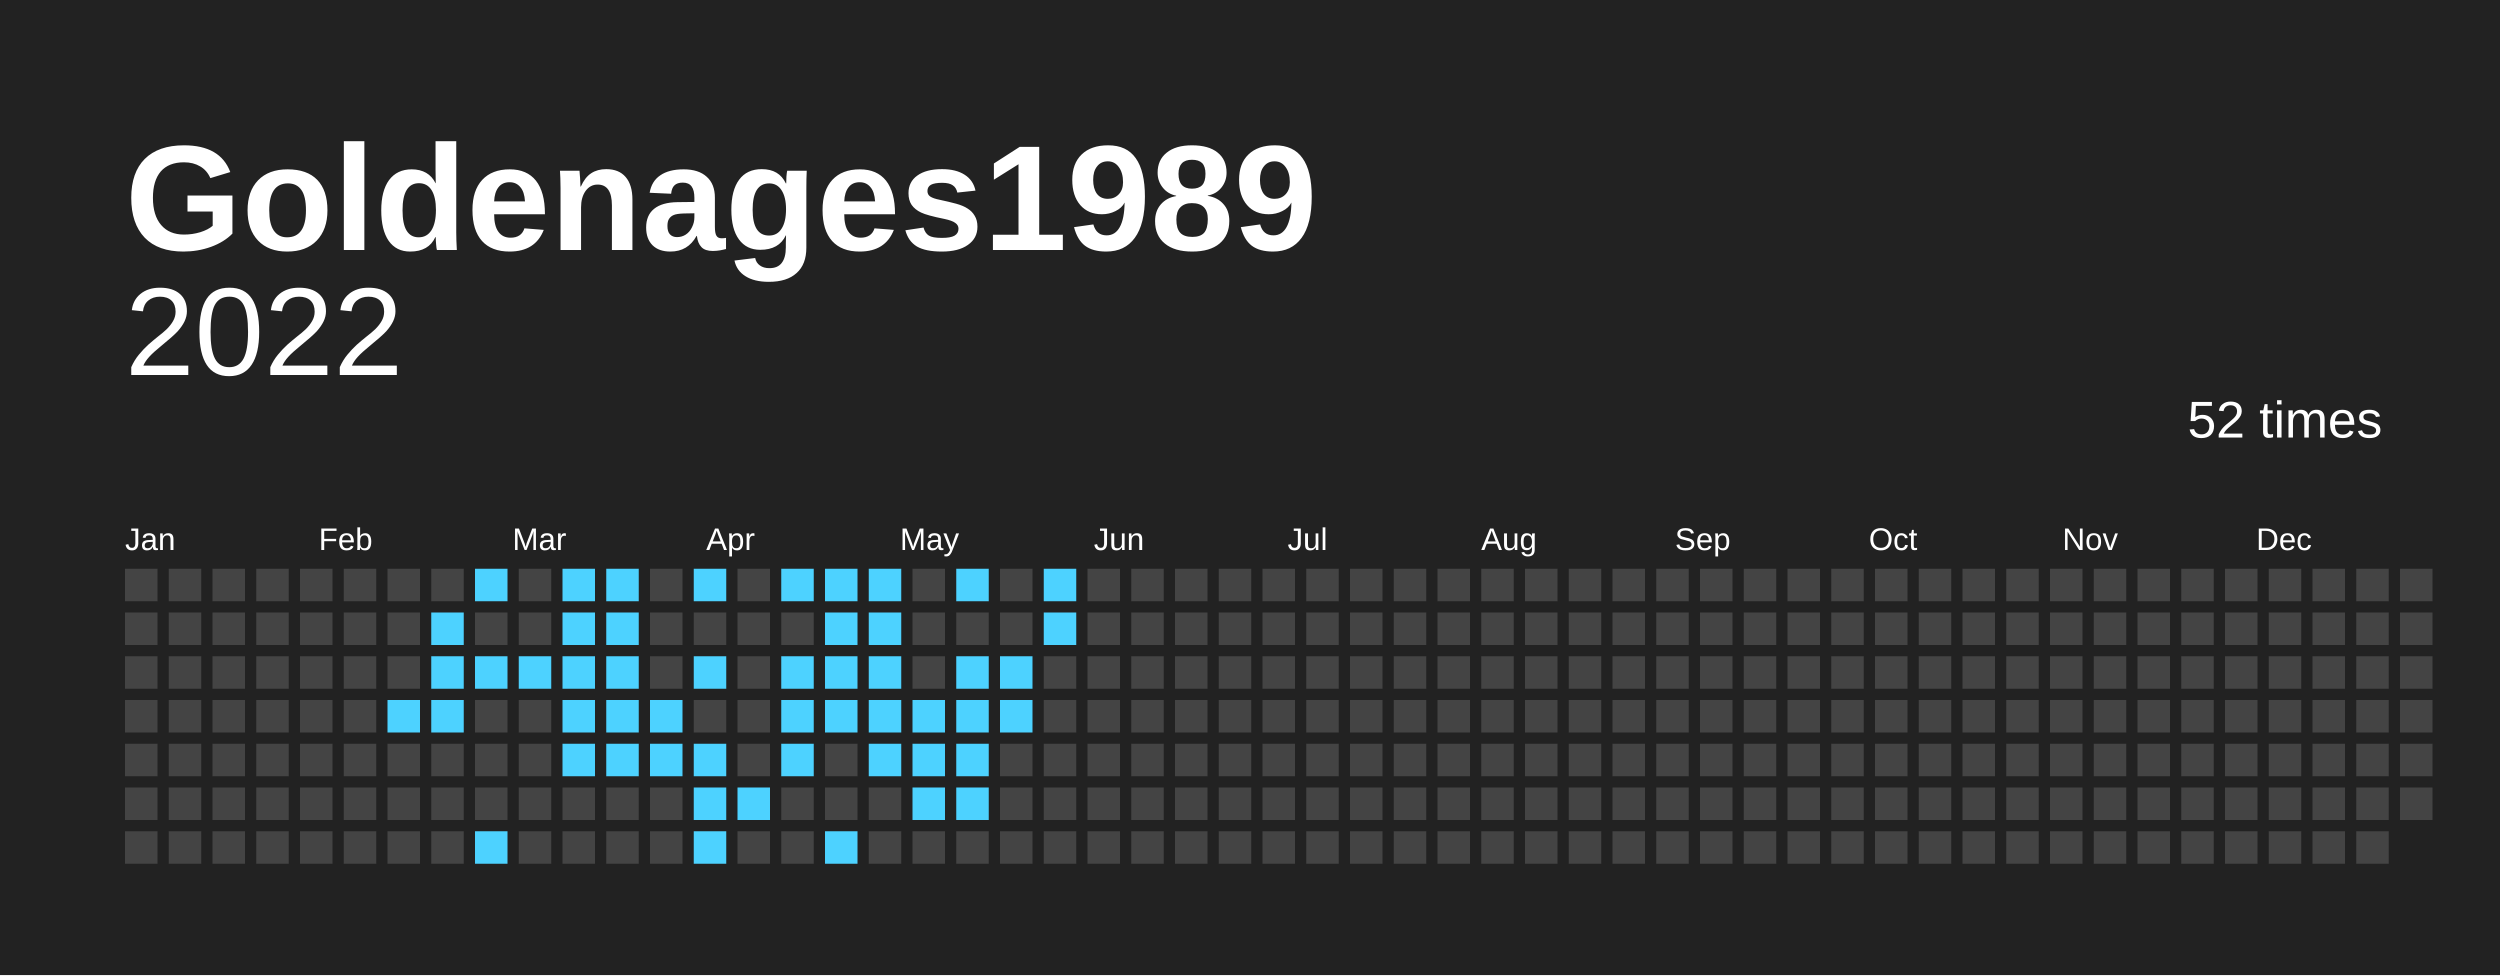
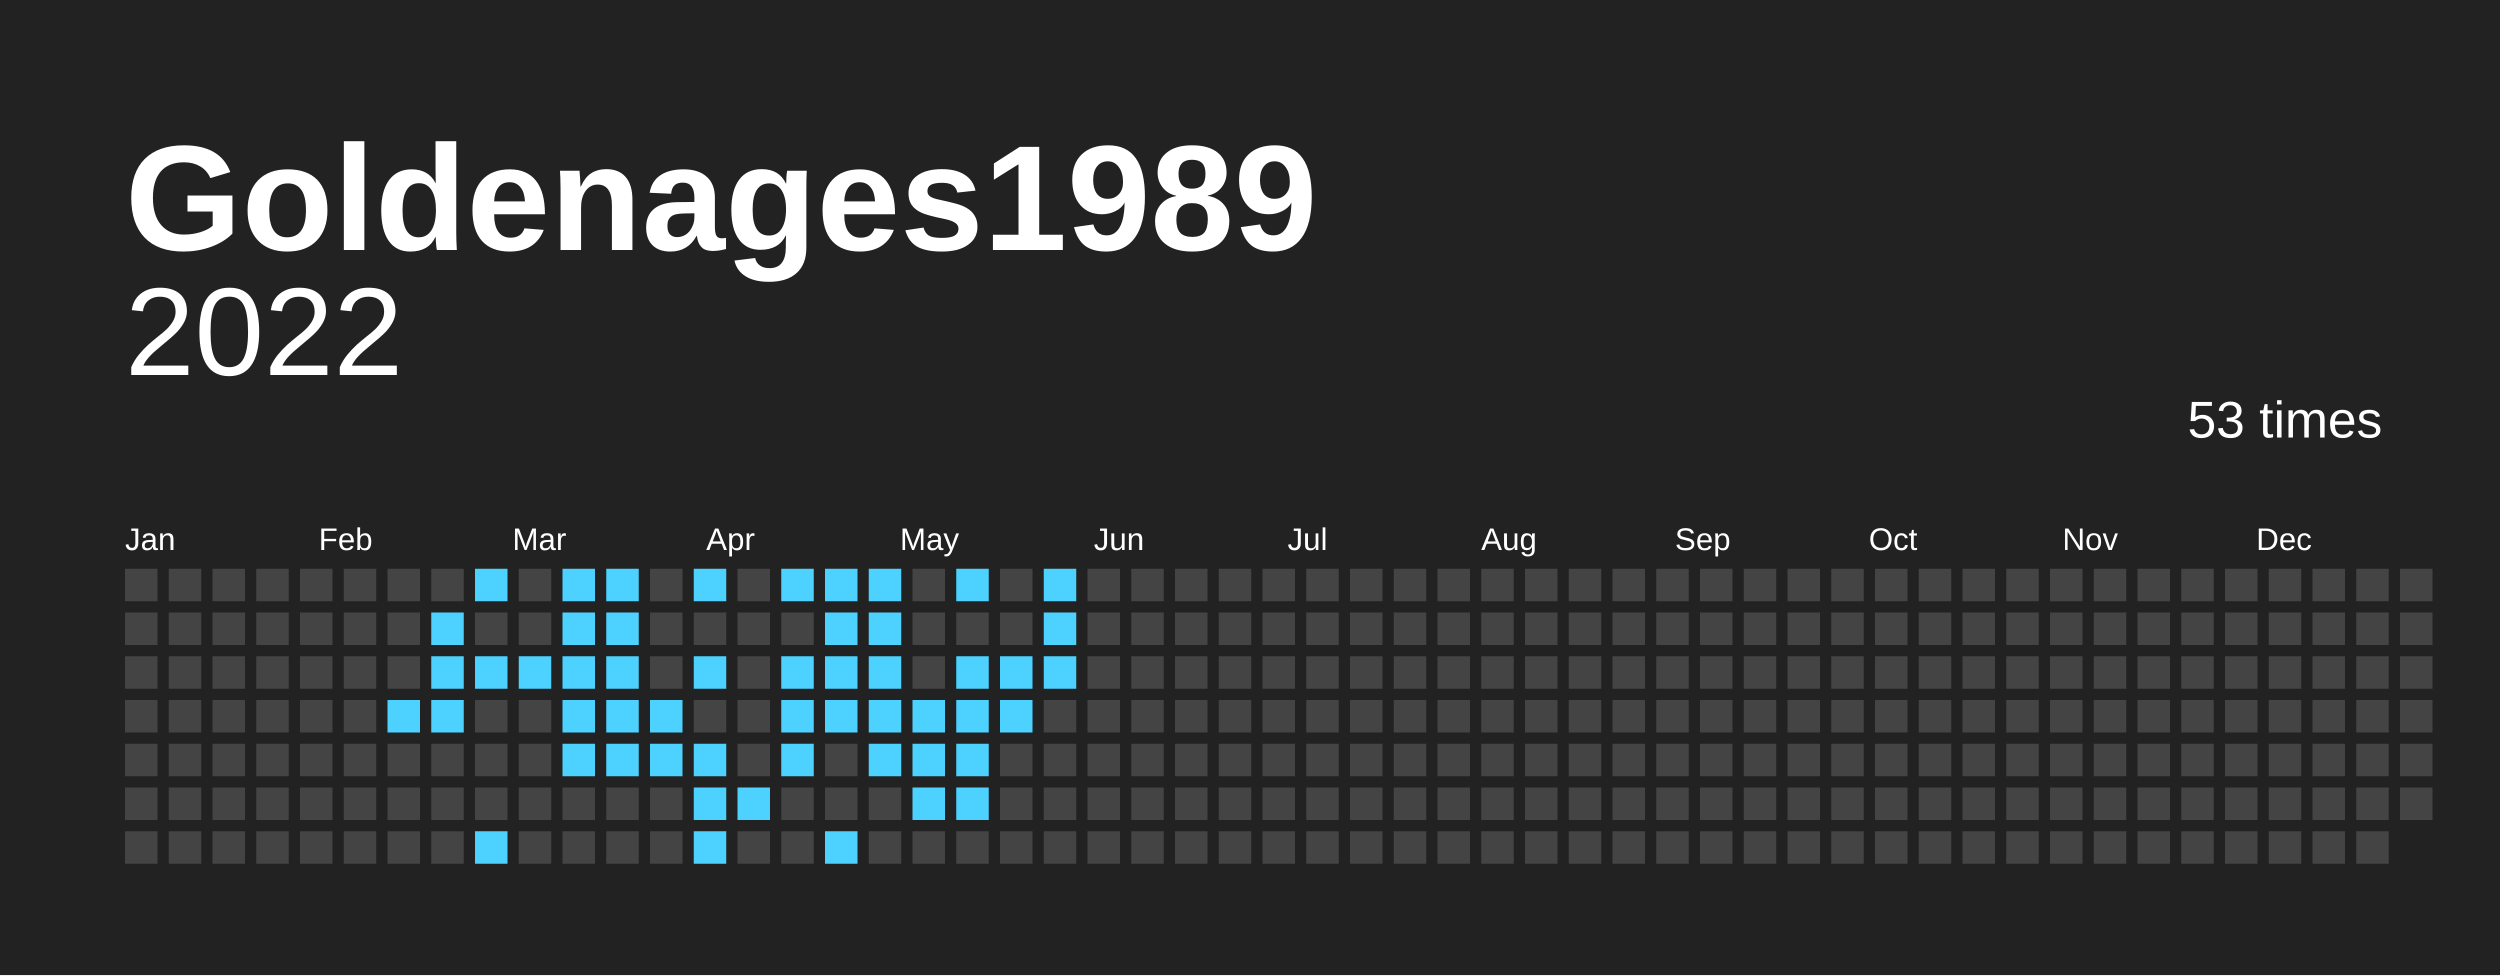
<svg xmlns="http://www.w3.org/2000/svg" baseProfile="full" height="78mm" version="1.1" viewBox="0,0,200,78" width="200mm">
  <defs />
  <rect fill="#222222" height="78" width="200" x="0" y="0" />
  <text fill="#FFFFFF" style="font-size:12px; font-family:Arial; font-weight:bold;" x="10" y="20">Goldenages1989</text>
  <text alignment-baseline="hanging" fill="#FFFFFF" style="font-size:10.0px; font-family:Arial;" x="10" y="30">2022</text>
-   <text alignment-baseline="hanging" fill="#FFFFFF" style="font-size:4.125px; font-family:Arial;" x="175" y="35">52 times</text>
+   <text alignment-baseline="hanging" fill="#FFFFFF" style="font-size:4.125px; font-family:Arial;" x="175" y="35">53 times</text>
  <text fill="#FFFFFF" style="font-size:2.5px; font-family:Arial" x="10.0" y="44">Jan</text>
  <text fill="#FFFFFF" style="font-size:2.5px; font-family:Arial" x="25.5" y="44">Feb</text>
  <text fill="#FFFFFF" style="font-size:2.5px; font-family:Arial" x="41.0" y="44">Mar</text>
  <text fill="#FFFFFF" style="font-size:2.5px; font-family:Arial" x="56.5" y="44">Apr</text>
  <text fill="#FFFFFF" style="font-size:2.5px; font-family:Arial" x="72.0" y="44">May</text>
  <text fill="#FFFFFF" style="font-size:2.5px; font-family:Arial" x="87.5" y="44">Jun</text>
  <text fill="#FFFFFF" style="font-size:2.5px; font-family:Arial" x="103.0" y="44">Jul</text>
  <text fill="#FFFFFF" style="font-size:2.5px; font-family:Arial" x="118.5" y="44">Aug</text>
  <text fill="#FFFFFF" style="font-size:2.5px; font-family:Arial" x="134.0" y="44">Sep</text>
  <text fill="#FFFFFF" style="font-size:2.5px; font-family:Arial" x="149.5" y="44">Oct</text>
  <text fill="#FFFFFF" style="font-size:2.5px; font-family:Arial" x="165.0" y="44">Nov</text>
  <text fill="#FFFFFF" style="font-size:2.5px; font-family:Arial" x="180.5" y="44">Dec</text>
  <rect fill="#444444" height="2.6" width="2.6" x="10.0" y="45.5" />
  <rect fill="#444444" height="2.6" width="2.6" x="10.0" y="49.0" />
  <rect fill="#444444" height="2.6" width="2.6" x="10.0" y="52.5" />
  <rect fill="#444444" height="2.6" width="2.6" x="10.0" y="56.0" />
  <rect fill="#444444" height="2.6" width="2.6" x="10.0" y="59.5" />
  <rect fill="#444444" height="2.6" width="2.6" x="10.0" y="63.0" />
  <rect fill="#444444" height="2.6" width="2.6" x="10.0" y="66.5" />
  <rect fill="#444444" height="2.6" width="2.6" x="13.5" y="45.5" />
  <rect fill="#444444" height="2.6" width="2.6" x="13.5" y="49.0" />
  <rect fill="#444444" height="2.6" width="2.6" x="13.5" y="52.5" />
  <rect fill="#444444" height="2.6" width="2.6" x="13.5" y="56.0" />
  <rect fill="#444444" height="2.6" width="2.6" x="13.5" y="59.5" />
  <rect fill="#444444" height="2.6" width="2.6" x="13.5" y="63.0" />
  <rect fill="#444444" height="2.6" width="2.6" x="13.5" y="66.5" />
  <rect fill="#444444" height="2.6" width="2.6" x="17.0" y="45.5" />
  <rect fill="#444444" height="2.6" width="2.6" x="17.0" y="49.0" />
  <rect fill="#444444" height="2.6" width="2.6" x="17.0" y="52.5" />
  <rect fill="#444444" height="2.6" width="2.6" x="17.0" y="56.0" />
  <rect fill="#444444" height="2.6" width="2.6" x="17.0" y="59.5" />
  <rect fill="#444444" height="2.6" width="2.6" x="17.0" y="63.0" />
  <rect fill="#444444" height="2.6" width="2.6" x="17.0" y="66.5" />
  <rect fill="#444444" height="2.6" width="2.6" x="20.5" y="45.5" />
  <rect fill="#444444" height="2.6" width="2.6" x="20.5" y="49.0" />
  <rect fill="#444444" height="2.6" width="2.6" x="20.5" y="52.5" />
  <rect fill="#444444" height="2.6" width="2.6" x="20.5" y="56.0" />
  <rect fill="#444444" height="2.6" width="2.6" x="20.5" y="59.5" />
  <rect fill="#444444" height="2.6" width="2.6" x="20.5" y="63.0" />
  <rect fill="#444444" height="2.6" width="2.6" x="20.5" y="66.5" />
  <rect fill="#444444" height="2.6" width="2.6" x="24.0" y="45.5" />
  <rect fill="#444444" height="2.6" width="2.6" x="24.0" y="49.0" />
  <rect fill="#444444" height="2.6" width="2.6" x="24.0" y="52.5" />
  <rect fill="#444444" height="2.6" width="2.6" x="24.0" y="56.0" />
  <rect fill="#444444" height="2.6" width="2.6" x="24.0" y="59.5" />
  <rect fill="#444444" height="2.6" width="2.6" x="24.0" y="63.0" />
  <rect fill="#444444" height="2.6" width="2.6" x="24.0" y="66.5" />
  <rect fill="#444444" height="2.6" width="2.6" x="27.5" y="45.5" />
  <rect fill="#444444" height="2.6" width="2.6" x="27.5" y="49.0" />
  <rect fill="#444444" height="2.6" width="2.6" x="27.5" y="52.5" />
  <rect fill="#444444" height="2.6" width="2.6" x="27.5" y="56.0" />
  <rect fill="#444444" height="2.6" width="2.6" x="27.5" y="59.5" />
  <rect fill="#444444" height="2.6" width="2.6" x="27.5" y="63.0" />
  <rect fill="#444444" height="2.6" width="2.6" x="27.5" y="66.5" />
  <rect fill="#444444" height="2.6" width="2.6" x="31.0" y="45.5" />
  <rect fill="#444444" height="2.6" width="2.6" x="31.0" y="49.0" />
  <rect fill="#444444" height="2.6" width="2.6" x="31.0" y="52.5" />
  <rect fill="#4DD2FF" height="2.6" width="2.6" x="31.0" y="56.0" />
  <rect fill="#444444" height="2.6" width="2.6" x="31.0" y="59.5" />
  <rect fill="#444444" height="2.6" width="2.6" x="31.0" y="63.0" />
  <rect fill="#444444" height="2.6" width="2.6" x="31.0" y="66.5" />
  <rect fill="#444444" height="2.6" width="2.6" x="34.5" y="45.5" />
  <rect fill="#4DD2FF" height="2.6" width="2.6" x="34.5" y="49.0" />
  <rect fill="#4DD2FF" height="2.6" width="2.6" x="34.5" y="52.5" />
  <rect fill="#4DD2FF" height="2.6" width="2.6" x="34.5" y="56.0" />
  <rect fill="#444444" height="2.6" width="2.6" x="34.5" y="59.5" />
  <rect fill="#444444" height="2.6" width="2.6" x="34.5" y="63.0" />
  <rect fill="#444444" height="2.6" width="2.6" x="34.5" y="66.5" />
  <rect fill="#4DD2FF" height="2.6" width="2.6" x="38.0" y="45.5" />
  <rect fill="#444444" height="2.6" width="2.6" x="38.0" y="49.0" />
  <rect fill="#4DD2FF" height="2.6" width="2.6" x="38.0" y="52.5" />
  <rect fill="#444444" height="2.6" width="2.6" x="38.0" y="56.0" />
  <rect fill="#444444" height="2.6" width="2.6" x="38.0" y="59.5" />
  <rect fill="#444444" height="2.6" width="2.6" x="38.0" y="63.0" />
  <rect fill="#4DD2FF" height="2.6" width="2.6" x="38.0" y="66.5" />
  <rect fill="#444444" height="2.6" width="2.6" x="41.5" y="45.5" />
  <rect fill="#444444" height="2.6" width="2.6" x="41.5" y="49.0" />
  <rect fill="#4DD2FF" height="2.6" width="2.6" x="41.5" y="52.5" />
  <rect fill="#444444" height="2.6" width="2.6" x="41.5" y="56.0" />
  <rect fill="#444444" height="2.6" width="2.6" x="41.5" y="59.5" />
  <rect fill="#444444" height="2.6" width="2.6" x="41.5" y="63.0" />
  <rect fill="#444444" height="2.6" width="2.6" x="41.5" y="66.5" />
  <rect fill="#4DD2FF" height="2.6" width="2.6" x="45.0" y="45.5" />
  <rect fill="#4DD2FF" height="2.6" width="2.6" x="45.0" y="49.0" />
  <rect fill="#4DD2FF" height="2.6" width="2.6" x="45.0" y="52.5" />
  <rect fill="#4DD2FF" height="2.6" width="2.6" x="45.0" y="56.0" />
  <rect fill="#4DD2FF" height="2.6" width="2.6" x="45.0" y="59.5" />
  <rect fill="#444444" height="2.6" width="2.6" x="45.0" y="63.0" />
  <rect fill="#444444" height="2.6" width="2.6" x="45.0" y="66.5" />
  <rect fill="#4DD2FF" height="2.6" width="2.6" x="48.5" y="45.5" />
  <rect fill="#4DD2FF" height="2.6" width="2.6" x="48.5" y="49.0" />
  <rect fill="#4DD2FF" height="2.6" width="2.6" x="48.5" y="52.5" />
  <rect fill="#4DD2FF" height="2.6" width="2.6" x="48.5" y="56.0" />
  <rect fill="#4DD2FF" height="2.6" width="2.6" x="48.5" y="59.5" />
  <rect fill="#444444" height="2.6" width="2.6" x="48.5" y="63.0" />
  <rect fill="#444444" height="2.6" width="2.6" x="48.5" y="66.5" />
  <rect fill="#444444" height="2.6" width="2.6" x="52.0" y="45.5" />
  <rect fill="#444444" height="2.6" width="2.6" x="52.0" y="49.0" />
  <rect fill="#444444" height="2.6" width="2.6" x="52.0" y="52.5" />
  <rect fill="#4DD2FF" height="2.6" width="2.6" x="52.0" y="56.0" />
  <rect fill="#4DD2FF" height="2.6" width="2.6" x="52.0" y="59.5" />
  <rect fill="#444444" height="2.6" width="2.6" x="52.0" y="63.0" />
  <rect fill="#444444" height="2.6" width="2.6" x="52.0" y="66.5" />
  <rect fill="#4DD2FF" height="2.6" width="2.6" x="55.5" y="45.5" />
  <rect fill="#444444" height="2.6" width="2.6" x="55.5" y="49.0" />
  <rect fill="#4DD2FF" height="2.6" width="2.6" x="55.5" y="52.5" />
  <rect fill="#444444" height="2.6" width="2.6" x="55.5" y="56.0" />
  <rect fill="#4DD2FF" height="2.6" width="2.6" x="55.5" y="59.5" />
  <rect fill="#4DD2FF" height="2.6" width="2.6" x="55.5" y="63.0" />
  <rect fill="#4DD2FF" height="2.6" width="2.6" x="55.5" y="66.5" />
  <rect fill="#444444" height="2.6" width="2.6" x="59.0" y="45.5" />
  <rect fill="#444444" height="2.6" width="2.6" x="59.0" y="49.0" />
  <rect fill="#444444" height="2.6" width="2.6" x="59.0" y="52.5" />
  <rect fill="#444444" height="2.6" width="2.6" x="59.0" y="56.0" />
  <rect fill="#444444" height="2.6" width="2.6" x="59.0" y="59.5" />
  <rect fill="#4DD2FF" height="2.6" width="2.6" x="59.0" y="63.0" />
  <rect fill="#444444" height="2.6" width="2.6" x="59.0" y="66.5" />
  <rect fill="#4DD2FF" height="2.6" width="2.6" x="62.5" y="45.5" />
  <rect fill="#444444" height="2.6" width="2.6" x="62.5" y="49.0" />
  <rect fill="#4DD2FF" height="2.6" width="2.6" x="62.5" y="52.5" />
  <rect fill="#4DD2FF" height="2.6" width="2.6" x="62.5" y="56.0" />
  <rect fill="#4DD2FF" height="2.6" width="2.6" x="62.5" y="59.5" />
  <rect fill="#444444" height="2.6" width="2.6" x="62.5" y="63.0" />
  <rect fill="#444444" height="2.6" width="2.6" x="62.5" y="66.5" />
  <rect fill="#4DD2FF" height="2.6" width="2.6" x="66.0" y="45.5" />
  <rect fill="#4DD2FF" height="2.6" width="2.6" x="66.0" y="49.0" />
  <rect fill="#4DD2FF" height="2.6" width="2.6" x="66.0" y="52.5" />
  <rect fill="#4DD2FF" height="2.6" width="2.6" x="66.0" y="56.0" />
  <rect fill="#444444" height="2.6" width="2.6" x="66.0" y="59.5" />
  <rect fill="#444444" height="2.6" width="2.6" x="66.0" y="63.0" />
  <rect fill="#4DD2FF" height="2.6" width="2.6" x="66.0" y="66.5" />
  <rect fill="#4DD2FF" height="2.6" width="2.6" x="69.5" y="45.5" />
  <rect fill="#4DD2FF" height="2.6" width="2.6" x="69.5" y="49.0" />
  <rect fill="#4DD2FF" height="2.6" width="2.6" x="69.5" y="52.5" />
  <rect fill="#4DD2FF" height="2.6" width="2.6" x="69.5" y="56.0" />
  <rect fill="#4DD2FF" height="2.6" width="2.6" x="69.5" y="59.5" />
  <rect fill="#444444" height="2.6" width="2.6" x="69.5" y="63.0" />
  <rect fill="#444444" height="2.6" width="2.6" x="69.5" y="66.5" />
  <rect fill="#444444" height="2.6" width="2.6" x="73.0" y="45.5" />
  <rect fill="#444444" height="2.6" width="2.6" x="73.0" y="49.0" />
  <rect fill="#444444" height="2.6" width="2.6" x="73.0" y="52.5" />
  <rect fill="#4DD2FF" height="2.6" width="2.6" x="73.0" y="56.0" />
  <rect fill="#4DD2FF" height="2.6" width="2.6" x="73.0" y="59.5" />
  <rect fill="#4DD2FF" height="2.6" width="2.6" x="73.0" y="63.0" />
  <rect fill="#444444" height="2.6" width="2.6" x="73.0" y="66.5" />
  <rect fill="#4DD2FF" height="2.6" width="2.6" x="76.5" y="45.5" />
  <rect fill="#444444" height="2.6" width="2.6" x="76.5" y="49.0" />
  <rect fill="#4DD2FF" height="2.6" width="2.6" x="76.5" y="52.5" />
  <rect fill="#4DD2FF" height="2.6" width="2.6" x="76.5" y="56.0" />
  <rect fill="#4DD2FF" height="2.6" width="2.6" x="76.5" y="59.5" />
  <rect fill="#4DD2FF" height="2.6" width="2.6" x="76.5" y="63.0" />
  <rect fill="#444444" height="2.6" width="2.6" x="76.5" y="66.5" />
  <rect fill="#444444" height="2.6" width="2.6" x="80.0" y="45.5" />
  <rect fill="#444444" height="2.6" width="2.6" x="80.0" y="49.0" />
  <rect fill="#4DD2FF" height="2.6" width="2.6" x="80.0" y="52.5" />
  <rect fill="#4DD2FF" height="2.6" width="2.6" x="80.0" y="56.0" />
  <rect fill="#444444" height="2.6" width="2.6" x="80.0" y="59.5" />
  <rect fill="#444444" height="2.6" width="2.6" x="80.0" y="63.0" />
  <rect fill="#444444" height="2.6" width="2.6" x="80.0" y="66.5" />
  <rect fill="#4DD2FF" height="2.6" width="2.6" x="83.5" y="45.5" />
  <rect fill="#4DD2FF" height="2.6" width="2.6" x="83.5" y="49.0" />
-   <rect fill="#444444" height="2.6" width="2.6" x="83.5" y="52.5" />
+   <rect fill="#4DD2FF" height="2.6" width="2.6" x="83.5" y="52.5" />
  <rect fill="#444444" height="2.6" width="2.6" x="83.5" y="56.0" />
  <rect fill="#444444" height="2.6" width="2.6" x="83.5" y="59.5" />
  <rect fill="#444444" height="2.6" width="2.6" x="83.5" y="63.0" />
  <rect fill="#444444" height="2.6" width="2.6" x="83.5" y="66.5" />
  <rect fill="#444444" height="2.6" width="2.6" x="87.0" y="45.5" />
  <rect fill="#444444" height="2.6" width="2.6" x="87.0" y="49.0" />
  <rect fill="#444444" height="2.6" width="2.6" x="87.0" y="52.5" />
  <rect fill="#444444" height="2.6" width="2.6" x="87.0" y="56.0" />
  <rect fill="#444444" height="2.6" width="2.6" x="87.0" y="59.5" />
  <rect fill="#444444" height="2.6" width="2.6" x="87.0" y="63.0" />
  <rect fill="#444444" height="2.6" width="2.6" x="87.0" y="66.5" />
  <rect fill="#444444" height="2.6" width="2.6" x="90.5" y="45.5" />
  <rect fill="#444444" height="2.6" width="2.6" x="90.5" y="49.0" />
  <rect fill="#444444" height="2.6" width="2.6" x="90.5" y="52.5" />
  <rect fill="#444444" height="2.6" width="2.6" x="90.5" y="56.0" />
  <rect fill="#444444" height="2.6" width="2.6" x="90.5" y="59.5" />
  <rect fill="#444444" height="2.6" width="2.6" x="90.5" y="63.0" />
  <rect fill="#444444" height="2.6" width="2.6" x="90.5" y="66.5" />
  <rect fill="#444444" height="2.6" width="2.6" x="94.0" y="45.5" />
  <rect fill="#444444" height="2.6" width="2.6" x="94.0" y="49.0" />
  <rect fill="#444444" height="2.6" width="2.6" x="94.0" y="52.5" />
  <rect fill="#444444" height="2.6" width="2.6" x="94.0" y="56.0" />
  <rect fill="#444444" height="2.6" width="2.6" x="94.0" y="59.5" />
  <rect fill="#444444" height="2.6" width="2.6" x="94.0" y="63.0" />
  <rect fill="#444444" height="2.6" width="2.6" x="94.0" y="66.5" />
  <rect fill="#444444" height="2.6" width="2.6" x="97.5" y="45.5" />
  <rect fill="#444444" height="2.6" width="2.6" x="97.5" y="49.0" />
  <rect fill="#444444" height="2.6" width="2.6" x="97.5" y="52.5" />
  <rect fill="#444444" height="2.6" width="2.6" x="97.5" y="56.0" />
  <rect fill="#444444" height="2.6" width="2.6" x="97.5" y="59.5" />
  <rect fill="#444444" height="2.6" width="2.6" x="97.5" y="63.0" />
  <rect fill="#444444" height="2.6" width="2.6" x="97.5" y="66.5" />
  <rect fill="#444444" height="2.6" width="2.6" x="101.0" y="45.5" />
  <rect fill="#444444" height="2.6" width="2.6" x="101.0" y="49.0" />
  <rect fill="#444444" height="2.6" width="2.6" x="101.0" y="52.5" />
  <rect fill="#444444" height="2.6" width="2.6" x="101.0" y="56.0" />
  <rect fill="#444444" height="2.6" width="2.6" x="101.0" y="59.5" />
  <rect fill="#444444" height="2.6" width="2.6" x="101.0" y="63.0" />
  <rect fill="#444444" height="2.6" width="2.6" x="101.0" y="66.5" />
  <rect fill="#444444" height="2.6" width="2.6" x="104.5" y="45.5" />
  <rect fill="#444444" height="2.6" width="2.6" x="104.5" y="49.0" />
  <rect fill="#444444" height="2.6" width="2.6" x="104.5" y="52.5" />
  <rect fill="#444444" height="2.6" width="2.6" x="104.5" y="56.0" />
  <rect fill="#444444" height="2.6" width="2.6" x="104.5" y="59.5" />
  <rect fill="#444444" height="2.6" width="2.6" x="104.5" y="63.0" />
  <rect fill="#444444" height="2.6" width="2.6" x="104.5" y="66.5" />
  <rect fill="#444444" height="2.6" width="2.6" x="108.0" y="45.5" />
  <rect fill="#444444" height="2.6" width="2.6" x="108.0" y="49.0" />
  <rect fill="#444444" height="2.6" width="2.6" x="108.0" y="52.5" />
  <rect fill="#444444" height="2.6" width="2.6" x="108.0" y="56.0" />
  <rect fill="#444444" height="2.6" width="2.6" x="108.0" y="59.5" />
  <rect fill="#444444" height="2.6" width="2.6" x="108.0" y="63.0" />
  <rect fill="#444444" height="2.6" width="2.6" x="108.0" y="66.5" />
  <rect fill="#444444" height="2.6" width="2.6" x="111.5" y="45.5" />
  <rect fill="#444444" height="2.6" width="2.6" x="111.5" y="49.0" />
  <rect fill="#444444" height="2.6" width="2.6" x="111.5" y="52.5" />
  <rect fill="#444444" height="2.6" width="2.6" x="111.5" y="56.0" />
  <rect fill="#444444" height="2.6" width="2.6" x="111.5" y="59.5" />
  <rect fill="#444444" height="2.6" width="2.6" x="111.5" y="63.0" />
  <rect fill="#444444" height="2.6" width="2.6" x="111.5" y="66.5" />
  <rect fill="#444444" height="2.6" width="2.6" x="115.0" y="45.5" />
  <rect fill="#444444" height="2.6" width="2.6" x="115.0" y="49.0" />
  <rect fill="#444444" height="2.6" width="2.6" x="115.0" y="52.5" />
  <rect fill="#444444" height="2.6" width="2.6" x="115.0" y="56.0" />
  <rect fill="#444444" height="2.6" width="2.6" x="115.0" y="59.5" />
  <rect fill="#444444" height="2.6" width="2.6" x="115.0" y="63.0" />
  <rect fill="#444444" height="2.6" width="2.6" x="115.0" y="66.5" />
  <rect fill="#444444" height="2.6" width="2.6" x="118.5" y="45.5" />
  <rect fill="#444444" height="2.6" width="2.6" x="118.5" y="49.0" />
  <rect fill="#444444" height="2.6" width="2.6" x="118.5" y="52.5" />
  <rect fill="#444444" height="2.6" width="2.6" x="118.5" y="56.0" />
  <rect fill="#444444" height="2.6" width="2.6" x="118.5" y="59.5" />
  <rect fill="#444444" height="2.6" width="2.6" x="118.5" y="63.0" />
  <rect fill="#444444" height="2.6" width="2.6" x="118.5" y="66.5" />
  <rect fill="#444444" height="2.6" width="2.6" x="122.0" y="45.5" />
  <rect fill="#444444" height="2.6" width="2.6" x="122.0" y="49.0" />
  <rect fill="#444444" height="2.6" width="2.6" x="122.0" y="52.5" />
  <rect fill="#444444" height="2.6" width="2.6" x="122.0" y="56.0" />
  <rect fill="#444444" height="2.6" width="2.6" x="122.0" y="59.5" />
  <rect fill="#444444" height="2.6" width="2.6" x="122.0" y="63.0" />
  <rect fill="#444444" height="2.6" width="2.6" x="122.0" y="66.5" />
  <rect fill="#444444" height="2.6" width="2.6" x="125.5" y="45.5" />
  <rect fill="#444444" height="2.6" width="2.6" x="125.5" y="49.0" />
  <rect fill="#444444" height="2.6" width="2.6" x="125.5" y="52.5" />
  <rect fill="#444444" height="2.6" width="2.6" x="125.5" y="56.0" />
  <rect fill="#444444" height="2.6" width="2.6" x="125.5" y="59.5" />
  <rect fill="#444444" height="2.6" width="2.6" x="125.5" y="63.0" />
  <rect fill="#444444" height="2.6" width="2.6" x="125.5" y="66.5" />
  <rect fill="#444444" height="2.6" width="2.6" x="129.0" y="45.5" />
  <rect fill="#444444" height="2.6" width="2.6" x="129.0" y="49.0" />
  <rect fill="#444444" height="2.6" width="2.6" x="129.0" y="52.5" />
  <rect fill="#444444" height="2.6" width="2.6" x="129.0" y="56.0" />
  <rect fill="#444444" height="2.6" width="2.6" x="129.0" y="59.5" />
  <rect fill="#444444" height="2.6" width="2.6" x="129.0" y="63.0" />
  <rect fill="#444444" height="2.6" width="2.6" x="129.0" y="66.5" />
  <rect fill="#444444" height="2.6" width="2.6" x="132.5" y="45.5" />
  <rect fill="#444444" height="2.6" width="2.6" x="132.5" y="49.0" />
  <rect fill="#444444" height="2.6" width="2.6" x="132.5" y="52.5" />
  <rect fill="#444444" height="2.6" width="2.6" x="132.5" y="56.0" />
  <rect fill="#444444" height="2.6" width="2.6" x="132.5" y="59.5" />
  <rect fill="#444444" height="2.6" width="2.6" x="132.5" y="63.0" />
  <rect fill="#444444" height="2.6" width="2.6" x="132.5" y="66.5" />
  <rect fill="#444444" height="2.6" width="2.6" x="136.0" y="45.5" />
  <rect fill="#444444" height="2.6" width="2.6" x="136.0" y="49.0" />
  <rect fill="#444444" height="2.6" width="2.6" x="136.0" y="52.5" />
  <rect fill="#444444" height="2.6" width="2.6" x="136.0" y="56.0" />
  <rect fill="#444444" height="2.6" width="2.6" x="136.0" y="59.5" />
  <rect fill="#444444" height="2.6" width="2.6" x="136.0" y="63.0" />
  <rect fill="#444444" height="2.6" width="2.6" x="136.0" y="66.5" />
  <rect fill="#444444" height="2.6" width="2.6" x="139.5" y="45.5" />
  <rect fill="#444444" height="2.6" width="2.6" x="139.5" y="49.0" />
  <rect fill="#444444" height="2.6" width="2.6" x="139.5" y="52.5" />
  <rect fill="#444444" height="2.6" width="2.6" x="139.5" y="56.0" />
  <rect fill="#444444" height="2.6" width="2.6" x="139.5" y="59.5" />
  <rect fill="#444444" height="2.6" width="2.6" x="139.5" y="63.0" />
  <rect fill="#444444" height="2.6" width="2.6" x="139.5" y="66.5" />
  <rect fill="#444444" height="2.6" width="2.6" x="143.0" y="45.5" />
  <rect fill="#444444" height="2.6" width="2.6" x="143.0" y="49.0" />
  <rect fill="#444444" height="2.6" width="2.6" x="143.0" y="52.5" />
  <rect fill="#444444" height="2.6" width="2.6" x="143.0" y="56.0" />
  <rect fill="#444444" height="2.6" width="2.6" x="143.0" y="59.5" />
  <rect fill="#444444" height="2.6" width="2.6" x="143.0" y="63.0" />
  <rect fill="#444444" height="2.6" width="2.6" x="143.0" y="66.5" />
  <rect fill="#444444" height="2.6" width="2.6" x="146.5" y="45.5" />
  <rect fill="#444444" height="2.6" width="2.6" x="146.5" y="49.0" />
  <rect fill="#444444" height="2.6" width="2.6" x="146.5" y="52.5" />
  <rect fill="#444444" height="2.6" width="2.6" x="146.5" y="56.0" />
  <rect fill="#444444" height="2.6" width="2.6" x="146.5" y="59.5" />
  <rect fill="#444444" height="2.6" width="2.6" x="146.5" y="63.0" />
  <rect fill="#444444" height="2.6" width="2.6" x="146.5" y="66.5" />
  <rect fill="#444444" height="2.6" width="2.6" x="150.0" y="45.5" />
  <rect fill="#444444" height="2.6" width="2.6" x="150.0" y="49.0" />
  <rect fill="#444444" height="2.6" width="2.6" x="150.0" y="52.5" />
  <rect fill="#444444" height="2.6" width="2.6" x="150.0" y="56.0" />
  <rect fill="#444444" height="2.6" width="2.6" x="150.0" y="59.5" />
  <rect fill="#444444" height="2.6" width="2.6" x="150.0" y="63.0" />
  <rect fill="#444444" height="2.6" width="2.6" x="150.0" y="66.5" />
  <rect fill="#444444" height="2.6" width="2.6" x="153.5" y="45.5" />
  <rect fill="#444444" height="2.6" width="2.6" x="153.5" y="49.0" />
  <rect fill="#444444" height="2.6" width="2.6" x="153.5" y="52.5" />
  <rect fill="#444444" height="2.6" width="2.6" x="153.5" y="56.0" />
  <rect fill="#444444" height="2.6" width="2.6" x="153.5" y="59.5" />
  <rect fill="#444444" height="2.6" width="2.6" x="153.5" y="63.0" />
  <rect fill="#444444" height="2.6" width="2.6" x="153.5" y="66.5" />
  <rect fill="#444444" height="2.6" width="2.6" x="157.0" y="45.5" />
  <rect fill="#444444" height="2.6" width="2.6" x="157.0" y="49.0" />
  <rect fill="#444444" height="2.6" width="2.6" x="157.0" y="52.5" />
  <rect fill="#444444" height="2.6" width="2.6" x="157.0" y="56.0" />
  <rect fill="#444444" height="2.6" width="2.6" x="157.0" y="59.5" />
  <rect fill="#444444" height="2.6" width="2.6" x="157.0" y="63.0" />
  <rect fill="#444444" height="2.6" width="2.6" x="157.0" y="66.5" />
  <rect fill="#444444" height="2.6" width="2.6" x="160.5" y="45.5" />
  <rect fill="#444444" height="2.6" width="2.6" x="160.5" y="49.0" />
  <rect fill="#444444" height="2.6" width="2.6" x="160.5" y="52.5" />
  <rect fill="#444444" height="2.6" width="2.6" x="160.5" y="56.0" />
  <rect fill="#444444" height="2.6" width="2.6" x="160.5" y="59.5" />
  <rect fill="#444444" height="2.6" width="2.6" x="160.5" y="63.0" />
  <rect fill="#444444" height="2.6" width="2.6" x="160.5" y="66.5" />
  <rect fill="#444444" height="2.6" width="2.6" x="164.0" y="45.5" />
  <rect fill="#444444" height="2.6" width="2.6" x="164.0" y="49.0" />
  <rect fill="#444444" height="2.6" width="2.6" x="164.0" y="52.5" />
  <rect fill="#444444" height="2.6" width="2.6" x="164.0" y="56.0" />
  <rect fill="#444444" height="2.6" width="2.6" x="164.0" y="59.5" />
  <rect fill="#444444" height="2.6" width="2.6" x="164.0" y="63.0" />
  <rect fill="#444444" height="2.6" width="2.6" x="164.0" y="66.5" />
  <rect fill="#444444" height="2.6" width="2.6" x="167.5" y="45.5" />
  <rect fill="#444444" height="2.6" width="2.6" x="167.5" y="49.0" />
  <rect fill="#444444" height="2.6" width="2.6" x="167.5" y="52.5" />
  <rect fill="#444444" height="2.6" width="2.6" x="167.5" y="56.0" />
  <rect fill="#444444" height="2.6" width="2.6" x="167.5" y="59.5" />
  <rect fill="#444444" height="2.6" width="2.6" x="167.5" y="63.0" />
  <rect fill="#444444" height="2.6" width="2.6" x="167.5" y="66.5" />
  <rect fill="#444444" height="2.6" width="2.6" x="171.0" y="45.5" />
  <rect fill="#444444" height="2.6" width="2.6" x="171.0" y="49.0" />
  <rect fill="#444444" height="2.6" width="2.6" x="171.0" y="52.5" />
  <rect fill="#444444" height="2.6" width="2.6" x="171.0" y="56.0" />
  <rect fill="#444444" height="2.6" width="2.6" x="171.0" y="59.5" />
  <rect fill="#444444" height="2.6" width="2.6" x="171.0" y="63.0" />
  <rect fill="#444444" height="2.6" width="2.6" x="171.0" y="66.5" />
  <rect fill="#444444" height="2.6" width="2.6" x="174.5" y="45.5" />
  <rect fill="#444444" height="2.6" width="2.6" x="174.5" y="49.0" />
  <rect fill="#444444" height="2.6" width="2.6" x="174.5" y="52.5" />
  <rect fill="#444444" height="2.6" width="2.6" x="174.5" y="56.0" />
  <rect fill="#444444" height="2.6" width="2.6" x="174.5" y="59.5" />
  <rect fill="#444444" height="2.6" width="2.6" x="174.5" y="63.0" />
  <rect fill="#444444" height="2.6" width="2.6" x="174.5" y="66.5" />
  <rect fill="#444444" height="2.6" width="2.6" x="178.0" y="45.5" />
  <rect fill="#444444" height="2.6" width="2.6" x="178.0" y="49.0" />
  <rect fill="#444444" height="2.6" width="2.6" x="178.0" y="52.5" />
  <rect fill="#444444" height="2.6" width="2.6" x="178.0" y="56.0" />
  <rect fill="#444444" height="2.6" width="2.6" x="178.0" y="59.5" />
  <rect fill="#444444" height="2.6" width="2.6" x="178.0" y="63.0" />
  <rect fill="#444444" height="2.6" width="2.6" x="178.0" y="66.5" />
  <rect fill="#444444" height="2.6" width="2.6" x="181.5" y="45.5" />
  <rect fill="#444444" height="2.6" width="2.6" x="181.5" y="49.0" />
  <rect fill="#444444" height="2.6" width="2.6" x="181.5" y="52.5" />
  <rect fill="#444444" height="2.6" width="2.6" x="181.5" y="56.0" />
  <rect fill="#444444" height="2.6" width="2.6" x="181.5" y="59.5" />
  <rect fill="#444444" height="2.6" width="2.6" x="181.5" y="63.0" />
  <rect fill="#444444" height="2.6" width="2.6" x="181.5" y="66.5" />
  <rect fill="#444444" height="2.6" width="2.6" x="185.0" y="45.5" />
  <rect fill="#444444" height="2.6" width="2.6" x="185.0" y="49.0" />
  <rect fill="#444444" height="2.6" width="2.6" x="185.0" y="52.5" />
  <rect fill="#444444" height="2.6" width="2.6" x="185.0" y="56.0" />
  <rect fill="#444444" height="2.6" width="2.6" x="185.0" y="59.5" />
  <rect fill="#444444" height="2.6" width="2.6" x="185.0" y="63.0" />
  <rect fill="#444444" height="2.6" width="2.6" x="185.0" y="66.5" />
  <rect fill="#444444" height="2.6" width="2.6" x="188.5" y="45.5" />
  <rect fill="#444444" height="2.6" width="2.6" x="188.5" y="49.0" />
  <rect fill="#444444" height="2.6" width="2.6" x="188.5" y="52.5" />
  <rect fill="#444444" height="2.6" width="2.6" x="188.5" y="56.0" />
  <rect fill="#444444" height="2.6" width="2.6" x="188.5" y="59.5" />
  <rect fill="#444444" height="2.6" width="2.6" x="188.5" y="63.0" />
  <rect fill="#444444" height="2.6" width="2.6" x="188.5" y="66.5" />
  <rect fill="#444444" height="2.6" width="2.6" x="192.0" y="45.5" />
  <rect fill="#444444" height="2.6" width="2.6" x="192.0" y="49.0" />
  <rect fill="#444444" height="2.6" width="2.6" x="192.0" y="52.5" />
  <rect fill="#444444" height="2.6" width="2.6" x="192.0" y="56.0" />
  <rect fill="#444444" height="2.6" width="2.6" x="192.0" y="59.5" />
  <rect fill="#444444" height="2.6" width="2.6" x="192.0" y="63.0" />
</svg>
